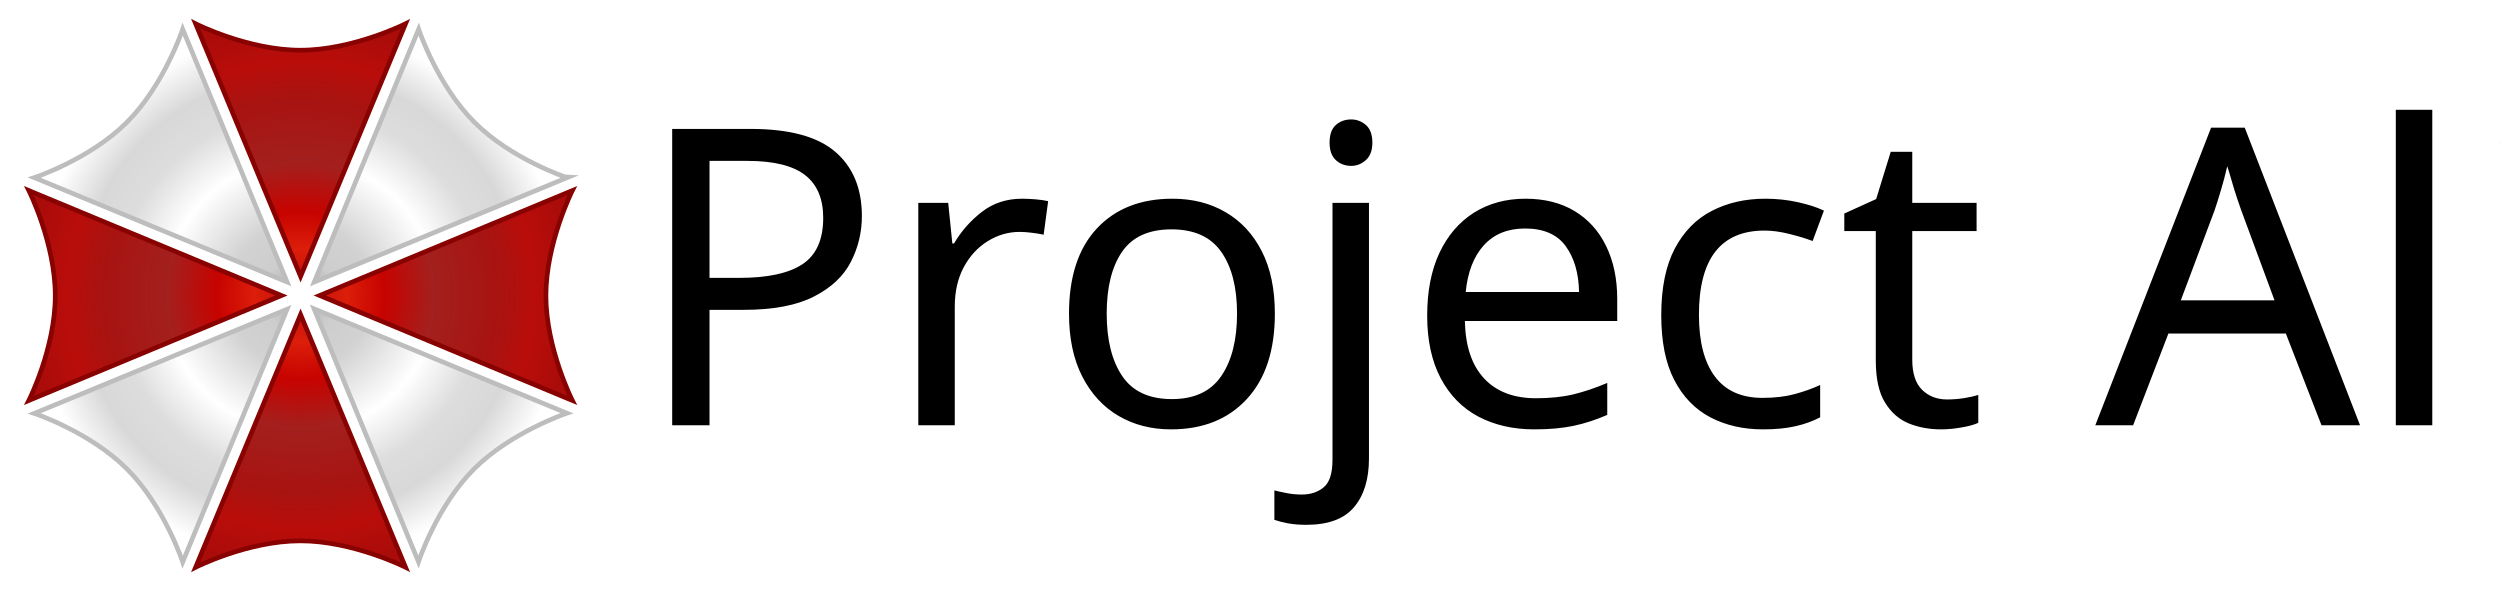
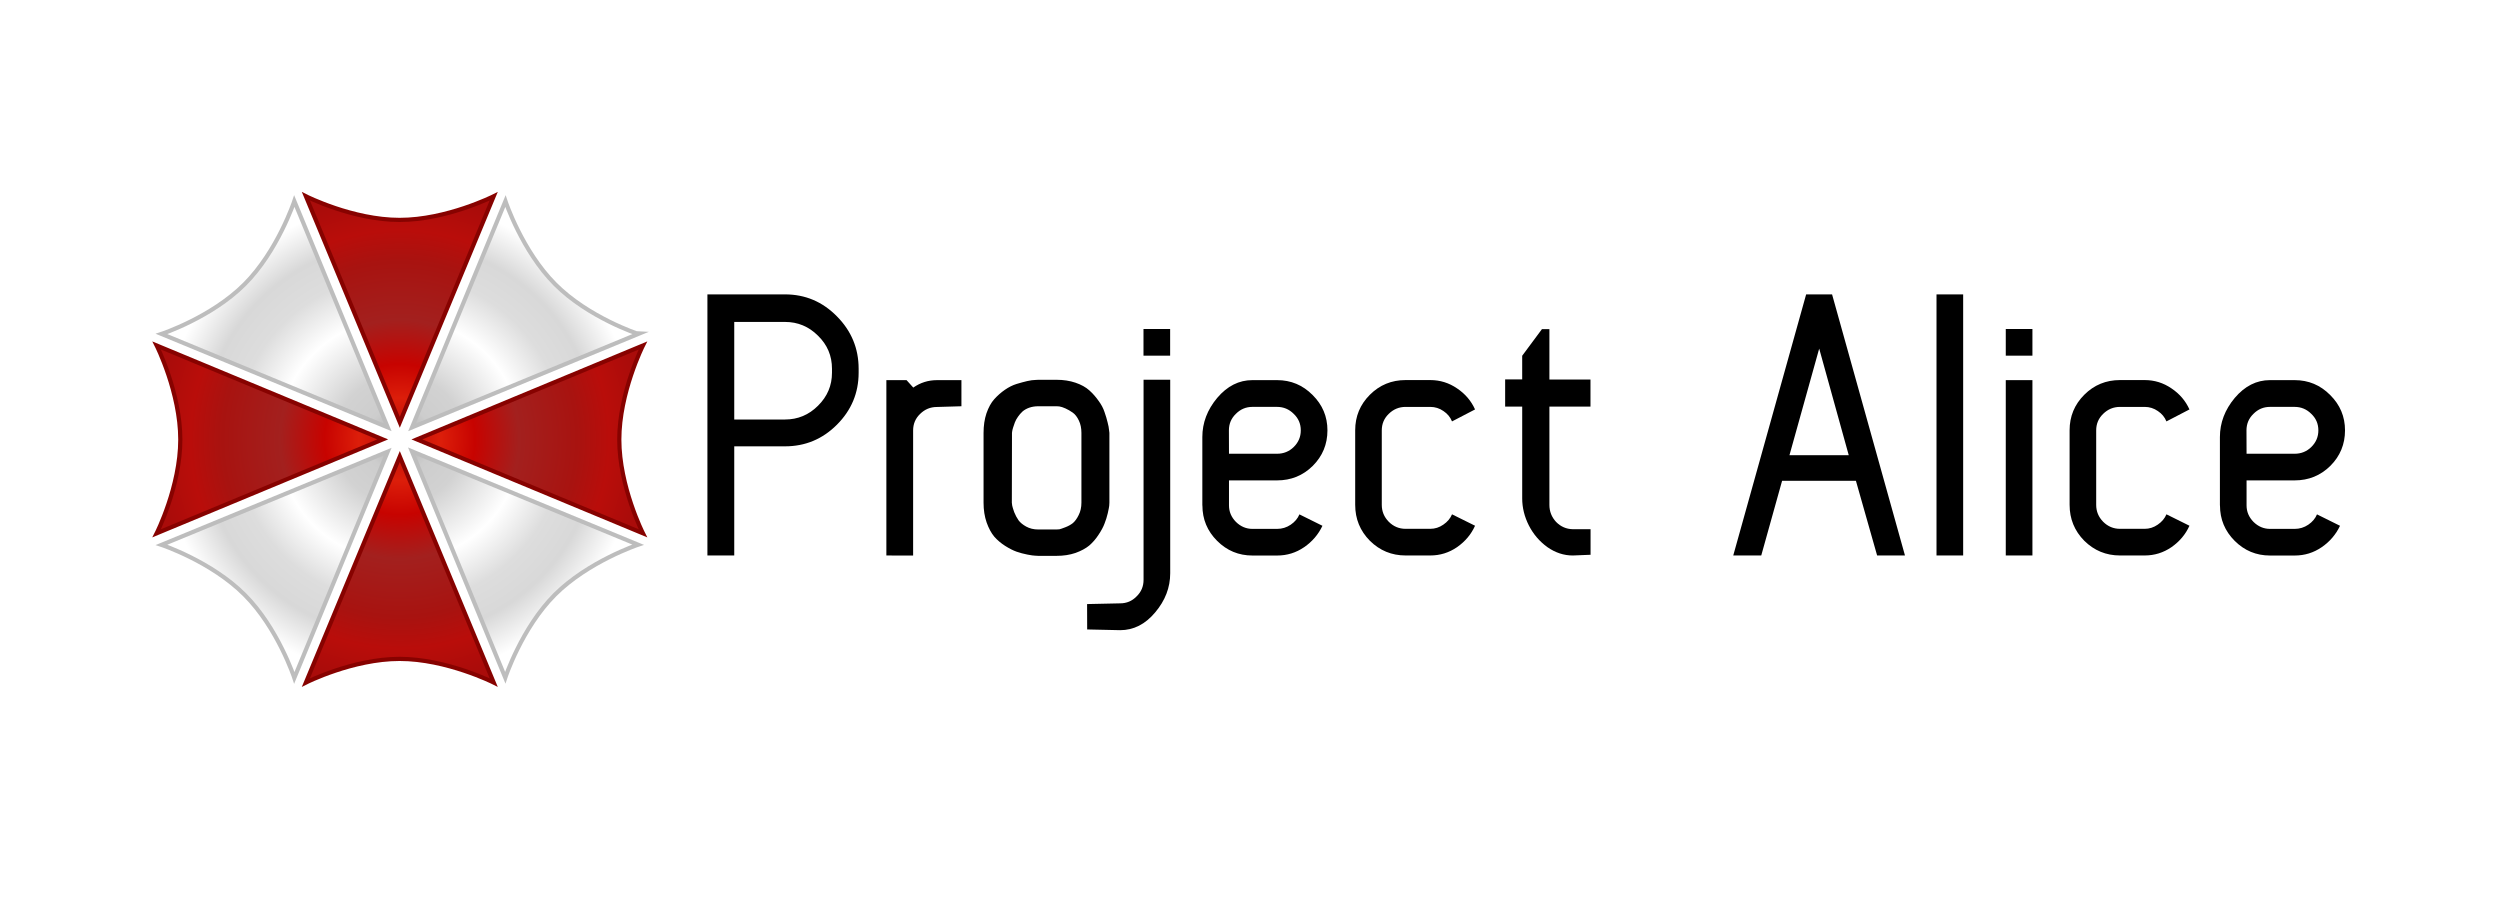
- <svg xmlns="http://www.w3.org/2000/svg" version="1.1" x="0px" y="0px" width="85mm" height="20mm" viewBox="0 0 321.26 75.591" xml:space="preserve" id="svg191">
-   <defs id="defs195" />
-   <g enable-background="new    " id="g162" transform="matrix(0.2408262,0,0,0.2408262,2.501938,1.85137)">
-     <g id="g160">
-       <g id="g154">
-         <radialGradient id="SVGID_1_" cx="788.315" cy="788.32" r="419.159" gradientTransform="matrix(0.3459,0,0,0.3459,-122.7026,-122.7043)" gradientUnits="userSpaceOnUse">
-           <stop offset="0" style="stop-color:#BA0D0A" id="stop137" />
-           <stop offset="0.17" style="stop-color:#DC1E0A" id="stop139" />
-           <stop offset="0.31" style="stop-color:#C70300" id="stop141" />
-           <stop offset="0.49" style="stop-color:#A3201E" id="stop143" />
-           <stop offset="0.73" style="stop-color:#A81310" id="stop145" />
-           <stop offset="0.86" style="stop-color:#B90D0A" id="stop147" />
-           <stop offset="1" style="stop-color:#AA0C0A" id="stop149" />
-         </radialGradient>
-         <path d="M 139.8,150 5,94 c 0,0 14.1,28.1 14.1,56.1 C 19.1,178.1 5,206 5,206 Z M 295,94 160.2,150 295,206 c 0,0 -14.1,-27.9 -14.1,-55.9 C 280.9,122.1 295,94 295,94 Z M 206,5 C 206,5 177.9,19.1 149.9,19.1 121.9,19.1 94,5 94,5 l 56,134.8 z M 94,295 c 0,0 27.9,-14.1 55.9,-14.1 28,0 56.1,14.1 56.1,14.1 L 150,160.2 Z" id="path152" style="clip-rule:evenodd;fill:url(#SVGID_1_);fill-rule:evenodd" />
-       </g>
-       <g id="g158">
-         <path stroke-miterlimit="10" d="M 139.8,150 5,94 c 0,0 14.1,28.1 14.1,56.1 C 19.1,178.1 5,206 5,206 Z M 295,94 160.2,150 295,206 c 0,0 -14.1,-27.9 -14.1,-55.9 C 280.9,122.1 295,94 295,94 Z M 206,5 C 206,5 177.9,19.1 149.9,19.1 121.9,19.1 94,5 94,5 l 56,134.8 z M 94,295 c 0,0 27.9,-14.1 55.9,-14.1 28,0 56.1,14.1 56.1,14.1 L 150,160.2 Z" id="path156" style="fill:none;stroke:#870200;stroke-width:2.5;stroke-miterlimit:10" />
-       </g>
-     </g>
+ <svg xmlns="http://www.w3.org/2000/svg" xmlns:xlink="http://www.w3.org/1999/xlink" width="359.055" height="132.283">
+   <g transform="matrix(.240826 0 0 .240826 21.29626 26.984)">
+     <radialGradient id="A" cx="788.315" cy="788.32" r="419.159" gradientTransform="matrix(0.3459,0,0,0.3459,-122.7026,-122.7043)" gradientUnits="userSpaceOnUse">
+       <stop offset="0" stop-color="#ba0d0a" />
+       <stop offset=".17" stop-color="#dc1e0a" />
+       <stop offset=".31" stop-color="#c70300" />
+       <stop offset=".49" stop-color="#a3201e" />
+       <stop offset=".73" stop-color="#a81310" />
+       <stop offset=".86" stop-color="#b90d0a" />
+       <stop offset="1" stop-color="#aa0c0a" />
+     </radialGradient>
+     <use xlink:href="#D" fill="url(#A)" fill-rule="evenodd" />
+     <use xlink:href="#D" stroke-miterlimit="10" fill="none" stroke="#870200" stroke-width="2.5" />
+     <radialGradient id="B" cx="788.315" cy="788.32" r="410.905" gradientTransform="matrix(0.3459,0,0,0.3459,-122.7026,-122.7043)" gradientUnits="userSpaceOnUse">
+       <stop offset="0" stop-color="#a8a8a8" />
+       <stop offset=".14" stop-color="#cdcdcd" />
+       <stop offset=".27" stop-color="#d2d2d2" />
+       <stop offset=".51" stop-color="#fff" />
+       <stop offset=".69" stop-color="#ddd" />
+       <stop offset=".83" stop-color="#d8d8d8" />
+       <stop offset="1" stop-color="#fff" />
+     </radialGradient>
+     <use xlink:href="#E" fill="url(#B)" fill-rule="evenodd" />
+     <use xlink:href="#E" stroke-miterlimit="10" fill="none" stroke="#bdbdbd" stroke-width="2.5" />
  </g>
-   <g enable-background="new    " id="g189" transform="matrix(0.2408262,0,0,0.2408262,2.501938,1.85137)">
-     <g id="g187">
-       <g id="g181">
-         <radialGradient id="SVGID_2_" cx="788.315" cy="788.32" r="410.905" gradientTransform="matrix(0.3459,0,0,0.3459,-122.7026,-122.7043)" gradientUnits="userSpaceOnUse">
-           <stop offset="0" style="stop-color:#A8A8A8" id="stop164" />
-           <stop offset="0.14" style="stop-color:#CDCDCD" id="stop166" />
-           <stop offset="0.27" style="stop-color:#D2D2D2" id="stop168" />
-           <stop offset="0.51" style="stop-color:#FFFFFF" id="stop170" />
-           <stop offset="0.69" style="stop-color:#DDDDDD" id="stop172" />
-           <stop offset="0.83" style="stop-color:#D8D8D8" id="stop174" />
-           <stop offset="1" style="stop-color:#FFFFFF" id="stop176" />
-         </radialGradient>
-         <path d="m 57.5,242.7 c 19.8,19.8 29.6,49.5 29.6,49.5 L 142.8,157.3 7.9,212.9 c 0,0 29.8,9.9 49.6,29.8 z M 242.7,57.5 C 222.9,37.7 213,7.9 213,7.9 L 157.3,142.8 292.2,87.1 c -0.1,0 -29.8,-9.8 -49.5,-29.6 z M 87.1,7.9 c 0,0 -9.9,29.8 -29.7,49.6 C 37.6,77.3 7.9,87.1 7.9,87.1 l 134.9,55.7 z m 125.8,284.2 c 0,0 9.8,-29.7 29.6,-49.5 19.8,-19.8 49.6,-29.8 49.6,-29.8 L 157.2,157.1 Z" id="path179" style="clip-rule:evenodd;fill:url(#SVGID_2_);fill-rule:evenodd" />
-       </g>
-       <g id="g185">
-         <path stroke-miterlimit="10" d="m 57.5,242.7 c 19.8,19.8 29.6,49.5 29.6,49.5 L 142.8,157.3 7.9,212.9 c 0,0 29.8,9.9 49.6,29.8 z M 242.7,57.5 C 222.9,37.7 213,7.9 213,7.9 L 157.3,142.8 292.2,87.1 c -0.1,0 -29.8,-9.8 -49.5,-29.6 z M 87.1,7.9 c 0,0 -9.9,29.8 -29.7,49.6 C 37.6,77.3 7.9,87.1 7.9,87.1 l 134.9,55.7 z m 125.8,284.2 c 0,0 9.8,-29.7 29.6,-49.5 19.8,-19.8 49.6,-29.8 49.6,-29.8 L 157.2,157.1 Z" id="path183" style="fill:none;stroke:#bdbdbd;stroke-width:2.5;stroke-miterlimit:10" />
-       </g>
-     </g>
-   </g>
-   <text xml:space="preserve" style="font-style:normal;font-variant:normal;font-weight:normal;font-stretch:normal;font-size:40px;line-height:1.25;font-family:Anson;-inkscape-font-specification:Anson;letter-spacing:0px;word-spacing:0px;fill:#000000;fill-opacity:1;stroke:none" x="81.206" y="54.646" id="text201">
-     <tspan id="tspan199" x="81.206" y="54.646" style="font-size:53.333px">Project Alice</tspan>
-   </text>
+   <path d="M101.6 79.78v-37.5h11.146q4.35 0 7.448 3.15 3.125 3.15 3.125 7.526v.573q0 4.35-3.125 7.474-3.1 3.1-7.448 3.1h-7.292V79.78zm3.854-19.53h7.292q2.76 0 4.74-1.98 2.005-1.98 2.005-4.74v-.573q0-2.786-2.005-4.74-1.98-1.98-4.74-1.98h-7.292zm21.848 19.53V54.597h2.9l.964 1.068q1.536-1.068 3.4-1.068h3.516v3.75l-3.516.104q-1.406 0-2.422 1-1 .964-1 2.37v17.97zm13.958-7.58V62.175q0-1.562.417-2.812.443-1.276 1.12-2.03.703-.78 1.536-1.354.833-.573 1.667-.833.86-.26 1.536-.417.703-.156 1.12-.156l.443-.026h2.656q1.484 0 2.708.417 1.224.417 1.98 1.094.755.677 1.328 1.5.6.807.86 1.615.286.807.443 1.484.182.677.208 1.094l.052.417V72.2q0 .156-.026.443-.026.26-.208 1.068-.182.78-.47 1.5-.26.703-.86 1.6-.573.885-1.328 1.536-.755.625-1.98 1.068-1.224.417-2.708.417h-2.656q-.156 0-.443-.026-.286 0-1.094-.156-.807-.156-1.562-.417-.73-.26-1.64-.833-.9-.573-1.562-1.328-.65-.78-1.094-2.03-.443-1.276-.443-2.84zm4.063 0q.026.156.052.417.052.26.286.938.26.65.625 1.172.365.495 1.094.9.755.417 1.72.417h2.656q.156 0 .4-.026.234-.052.833-.286.625-.234 1.094-.6.47-.4.833-1.146.4-.78.4-1.797V62.175q0-1.016-.365-1.77-.365-.78-.885-1.146-.52-.365-1.042-.6-.52-.234-.885-.286l-.365-.026h-2.656q-.703 0-1.302.208-.573.208-.964.547-.365.34-.65.755-.286.4-.443.807-.156.417-.26.755-.104.34-.13.547l-.026.208zm10.807 14.558l4.74-.104q1.406 0 2.37-1 1-.964 1-2.37v-28.75h3.828V82.33q0 3.073-2.16 5.625-2.135 2.552-5.026 2.552l-4.74-.104zm8.1-35.677v-3.828h3.828v3.828z" />
+   <use xlink:href="#F" />
+   <use xlink:href="#G" />
+   <path d="M216.172 58.4v-3.906h2.448v-3.4l2.84-3.828h1.068v7.24h5.9V58.4h-5.9v14.115q0 1.406.964 2.448 1 1.016 2.396 1.042h2.552v3.672l-2.552.104q-1.927 0-3.646-1.198-1.693-1.224-2.656-3.1-.964-1.9-.964-3.906V58.4zm32.76 21.38l10.47-37.5h3.724l10.47 37.5h-4l-3.047-10.73h-10.6l-2.995 10.73zm8.073-14.4h8.516l-4.245-15.313zm21.12 14.4h3.828v-37.5h-3.828zm9.948 0h3.828V54.597h-3.828zm0-28.698h3.828v-3.828h-3.828z" />
+   <use xlink:href="#G" x="102.605" />
+   <use xlink:href="#F" x="146.146" />
+   <defs>
+     <path id="D" d="M139.8 150L5 94s14.1 28.1 14.1 56.1S5 206 5 206zM295 94l-134.8 56L295 206s-14.1-27.9-14.1-55.9S295 94 295 94zM206 5s-28.1 14.1-56.1 14.1S94 5 94 5l56 134.8zM94 295s27.9-14.1 55.9-14.1S206 295 206 295l-56-134.8z" />
+     <path id="E" d="M57.5 242.7c19.8 19.8 29.6 49.5 29.6 49.5l55.7-134.9L7.9 212.9s29.8 9.9 49.6 29.8zM242.7 57.5C222.9 37.7 213 7.9 213 7.9l-55.7 134.9 134.9-55.7c-.1 0-29.8-9.8-49.5-29.6zM87.1 7.9s-9.9 29.8-29.7 49.6S7.9 87.1 7.9 87.1l134.9 55.7zm125.8 284.2s9.8-29.7 29.6-49.5 49.6-29.8 49.6-29.8l-134.9-55.7z" />
+     <path id="F" d="M172.682 72.59v-9.818q0-3.073 2.135-5.625 2.16-2.552 5.052-2.552h3.542q2.995 0 5.104 2.135 2.135 2.11 2.135 5.078 0 2.995-2.11 5.104-2.11 2.083-5.13 2.083h-6.9v3.594q0 1.354 1 2.37 1.016 1 2.37 1h3.542q1.068 0 1.953-.6.885-.6 1.25-1.484l3.307 1.64q-.885 1.875-2.63 3.073-1.745 1.198-3.88 1.198h-3.542q-2.97 0-5.078-2.11-2.11-2.11-2.11-5.078zm3.828-7.422h6.9q1.406 0 2.396-.964 1.016-1 1.016-2.396 0-1.406-1.016-2.37-1-1-2.396-1h-3.542q-1.38 0-2.37 1-1 .964-1 2.37z" />
+     <path id="G" d="M194.635 72.513V61.8q0-2.995 2.11-5.104 2.11-2.11 5.13-2.11h3.542q2.11 0 3.854 1.198 1.745 1.172 2.578 3.02l-3.307 1.72q-.365-.91-1.224-1.484-.86-.6-1.9-.6h-3.542q-1.406 0-2.422 1-1 .964-1 2.37v10.703q0 1.406 1 2.422 1.016 1.016 2.422 1.016h3.542q1.016 0 1.875-.6.885-.6 1.25-1.484l3.307 1.64q-.833 1.85-2.578 3.073-1.745 1.198-3.854 1.198h-3.542q-2.995 0-5.13-2.11-2.11-2.135-2.11-5.156z" />
+   </defs>
</svg>
